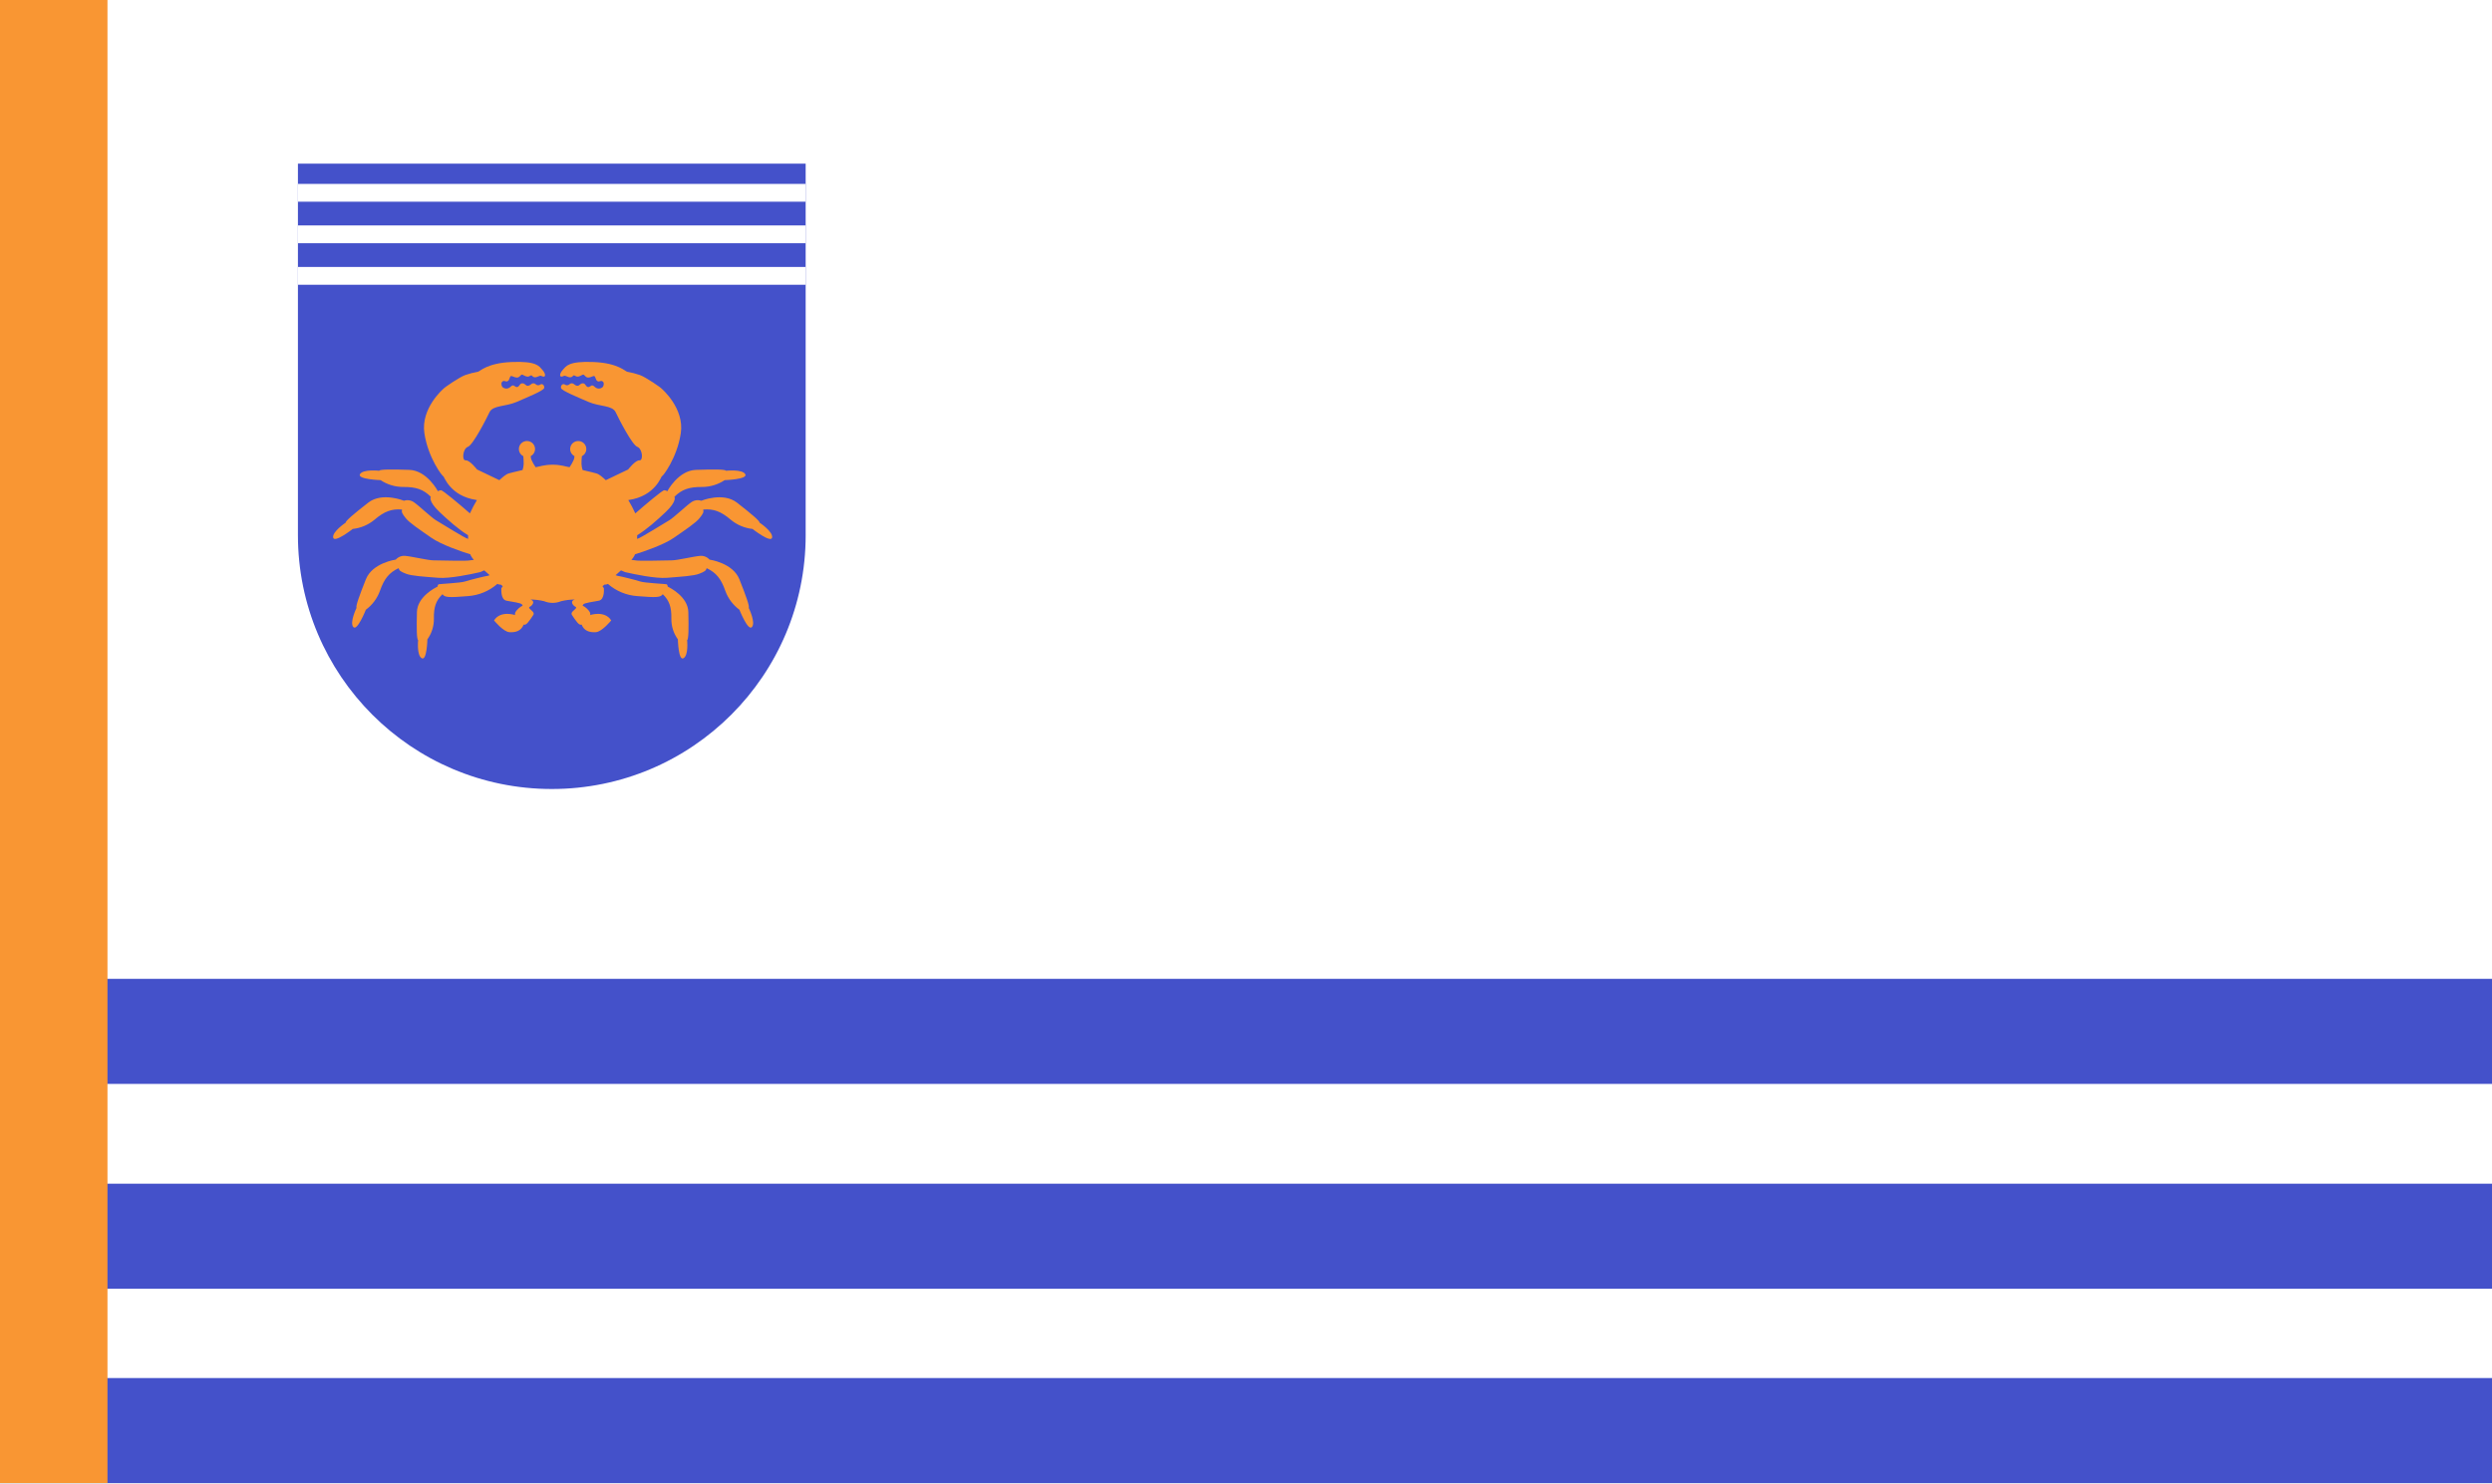
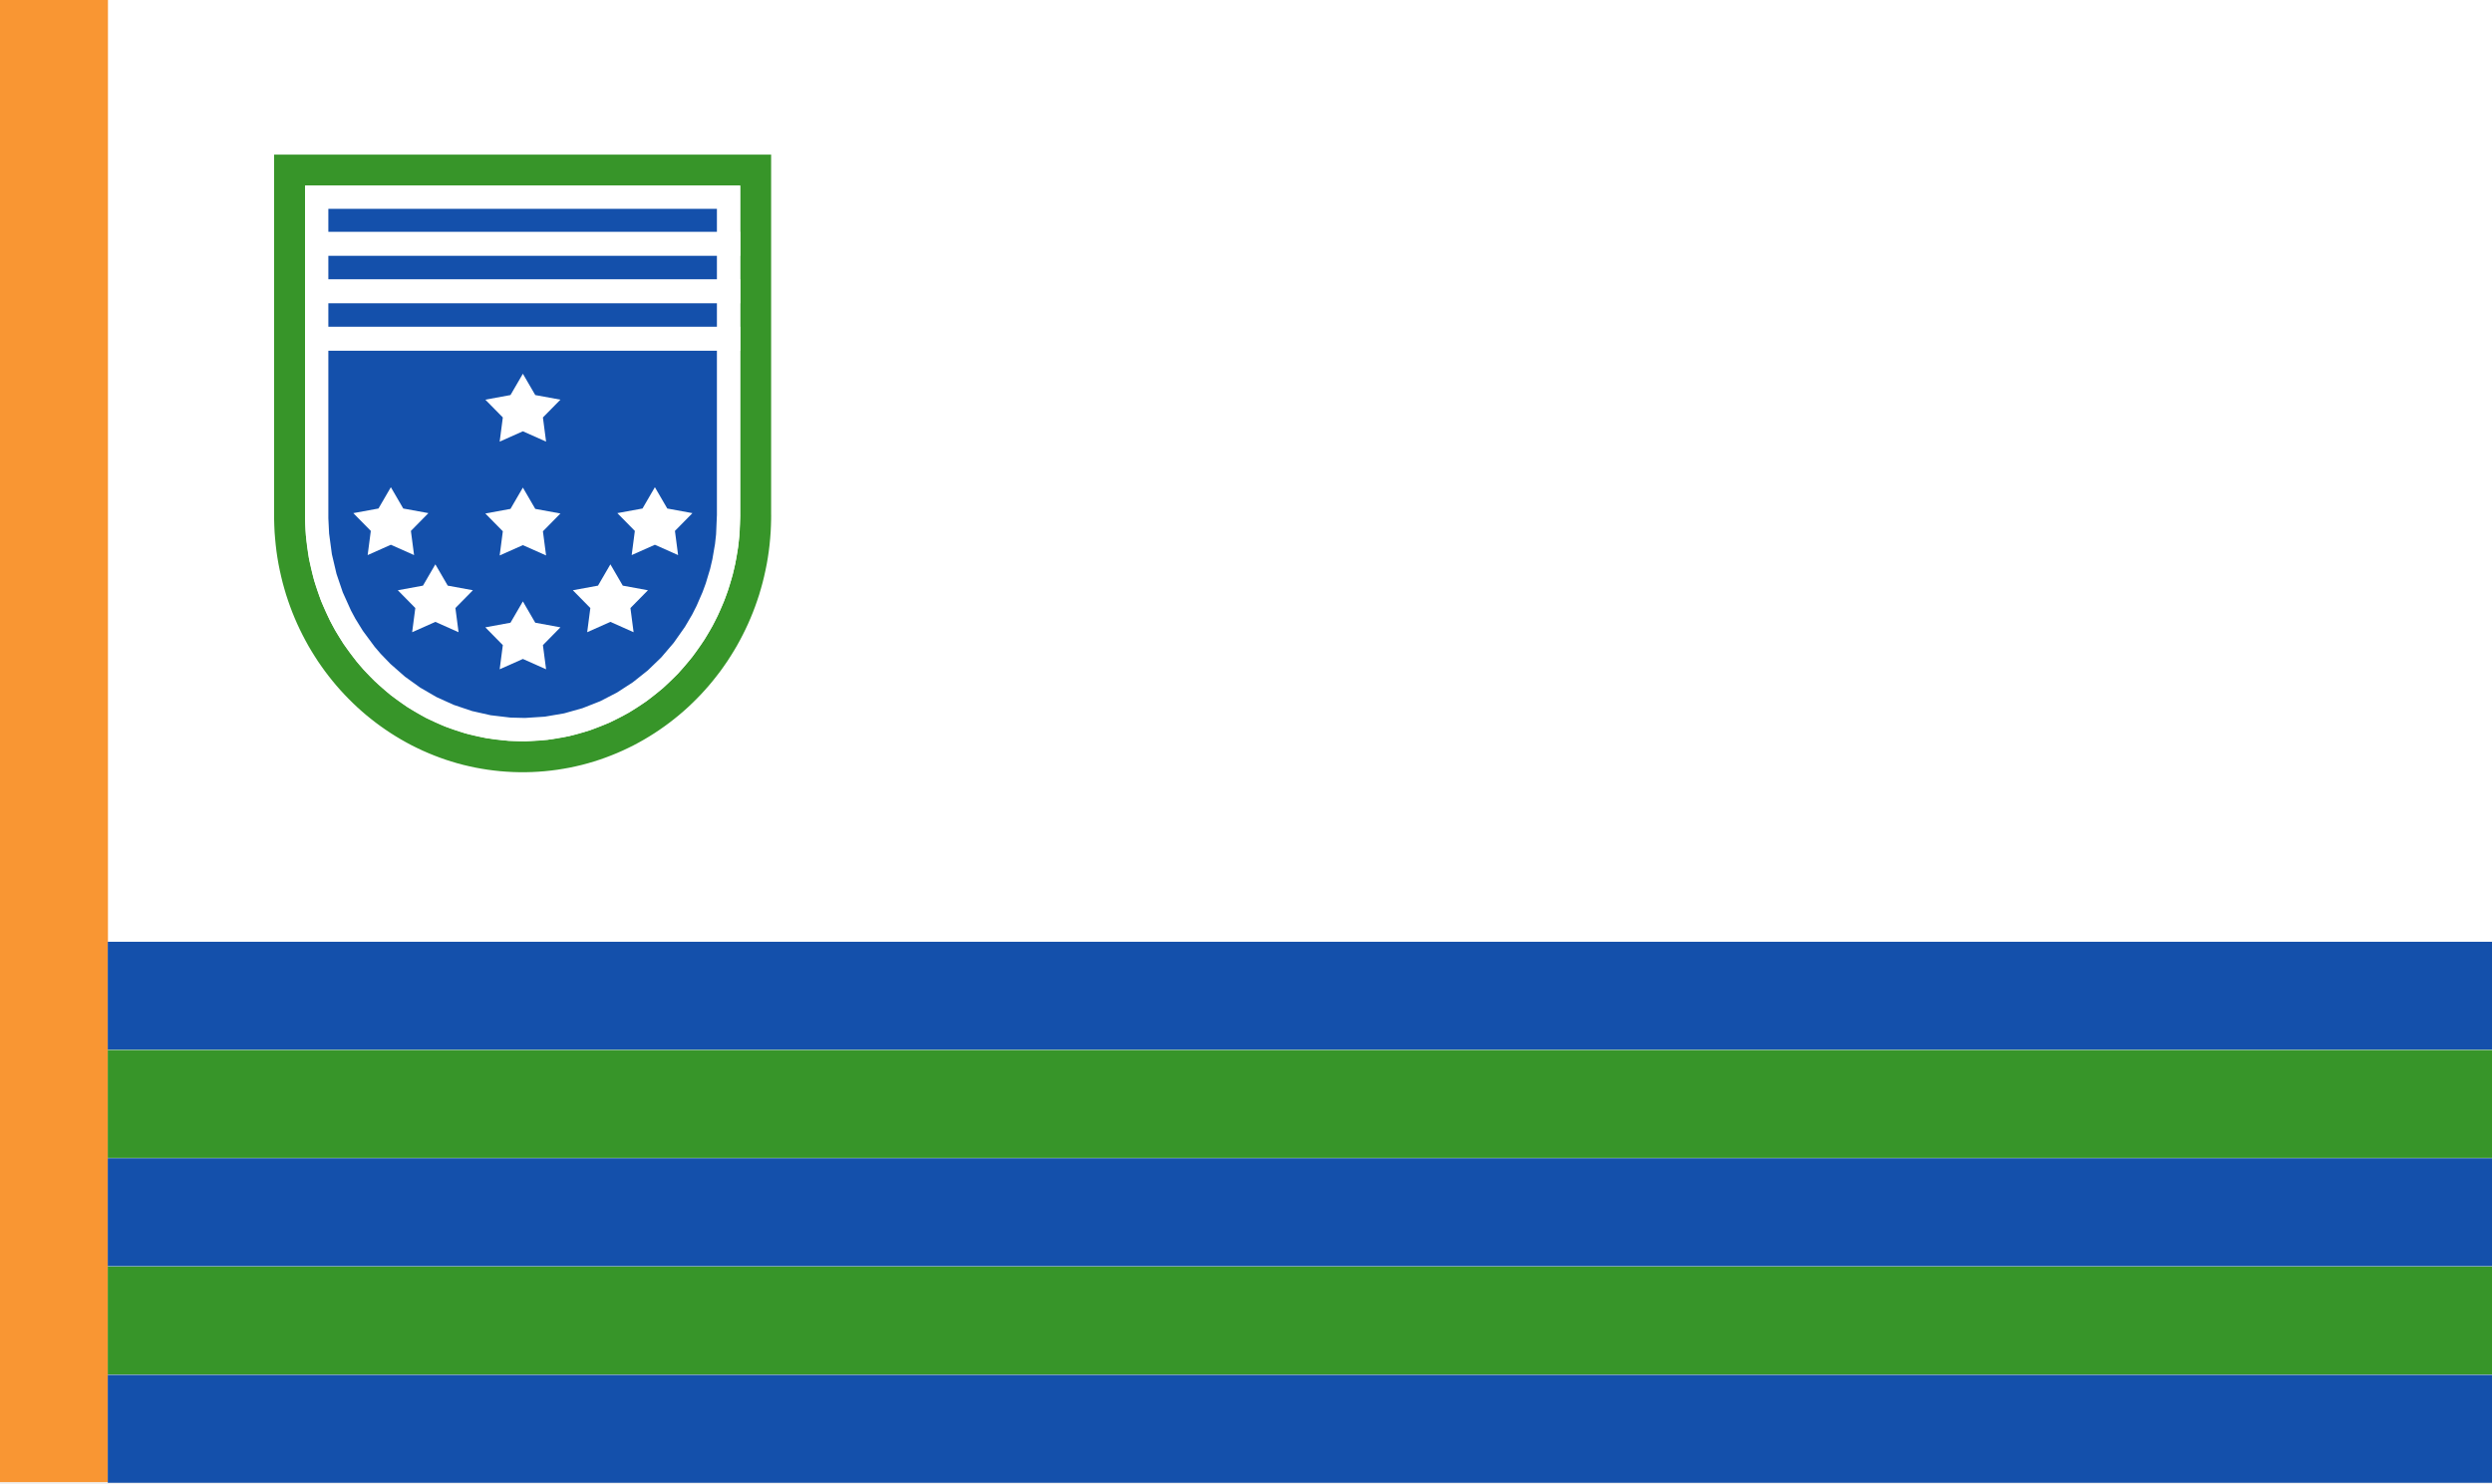
- <svg xmlns="http://www.w3.org/2000/svg" width="420" height="250" viewBox="0 0 420 250">
-   <path id="Path" fill="#ffffff" stroke="none" d="M -0 250 L 420 250 L 420 0 L -0 0 L -0 250 Z" />
-   <g id="Bars">
-     <path id="Path-copy-6" fill="#4451ca" stroke="none" d="M -0 250 L 420 250 L 420 232.292 L -0 232.292 L -0 250 Z" />
-     <path id="Path-copy-7" fill="#4451ca" stroke="none" d="M -0 217.24 L 420 217.24 L 420 199.531 L -0 199.531 L -0 217.24 Z" />
-     <path id="Path-copy-8" fill="#4451ca" stroke="none" d="M -0 182.708 L 420 182.708 L 420 165 L -0 165 L -0 182.708 Z" />
-   </g>
-   <g id="Crest">
-     <path id="Path-copy-4" fill="#4451ca" stroke="none" d="M 135.788 27.587 L 50.212 27.587 L 50.212 90.042 C 50.214 90.098 50.212 90.156 50.212 90.212 C 50.212 113.843 69.369 133 93 133 C 116.631 133 135.788 113.843 135.788 90.212 C 135.788 90.154 135.786 90.098 135.786 90.042 L 135.786 27.587 L 135.788 27.587 Z" />
-     <mask id="mask1" maskUnits="userSpaceOnUse" maskContentUnits="userSpaceOnUse" mask-type="alpha">
-       <path id="path1" fill="#4451ca" stroke="none" d="M 135.788 27.587 L 50.212 27.587 L 50.212 90.042 C 50.214 90.098 50.212 90.156 50.212 90.212 C 50.212 113.843 69.369 133 93 133 C 116.631 133 135.788 113.843 135.788 90.212 C 135.788 90.154 135.786 90.098 135.786 90.042 L 135.786 27.587 L 135.788 27.587 Z" />
-     </mask>
-     <g id="Group" mask="url(#mask1)">
-       <path id="Path-copy-9" fill="#ffffff" stroke="none" d="M 48 34 L 137 34 L 137 31 L 48 31 L 48 34 Z" />
-       <path id="Path-copy-10" fill="#ffffff" stroke="none" d="M 48 41 L 137 41 L 137 38 L 48 38 L 48 41 Z" />
-       <path id="Path-copy-11" fill="#ffffff" stroke="none" d="M 48 48 L 137 48 L 137 45 L 48 45 L 48 48 Z" />
-       <path id="Shape" fill="#f99633" fill-rule="evenodd" stroke="none" d="M 130.13 90.614 C 129.951 91.608 126.825 89.162 126.825 89.162 C 125.48 89.016 124.209 88.478 123.173 87.617 C 121.512 86.196 120.258 85.739 118.524 85.892 C 118.623 86.341 118.524 86.55 117.906 87.336 C 117.288 88.123 115.613 89.232 113.563 90.66 C 111.892 91.825 108.447 93.004 107.017 93.436 C 106.991 93.512 106.963 93.585 106.933 93.65 C 106.792 93.914 106.618 94.159 106.416 94.381 C 106.603 94.388 106.789 94.408 106.973 94.44 C 107.544 94.626 112.325 94.442 113.199 94.456 C 114.074 94.471 116.922 93.784 117.981 93.704 C 118.584 93.643 119.178 93.878 119.574 94.331 C 119.574 94.331 123.507 94.868 124.612 97.641 C 125.717 100.414 126.379 102.254 126.185 102.457 C 126.185 102.457 127.395 104.926 126.737 105.695 C 126.079 106.465 124.619 102.779 124.619 102.779 C 123.531 101.975 122.707 100.872 122.248 99.607 C 121.533 97.546 120.682 96.519 119.107 95.778 C 118.966 96.216 118.774 96.347 117.843 96.714 C 116.912 97.082 114.904 97.197 112.411 97.398 C 110.47 97.555 106.895 96.795 105.333 96.435 C 105.333 96.435 105.048 96.325 104.662 96.144 C 104.372 96.41 104.068 96.682 103.756 96.955 C 103.848 97.002 103.946 97.036 104.048 97.057 C 104.46 97.096 107.133 97.762 107.899 98.016 C 108.665 98.271 112.163 98.428 112.34 98.487 C 112.516 98.545 112.542 98.888 112.542 98.888 C 112.951 99.082 115.95 100.59 116.012 103.178 C 116.079 105.955 116.057 107.778 115.808 107.908 C 115.808 107.908 116.075 110.441 115.202 110.951 C 114.329 111.462 114.248 107.774 114.248 107.774 C 113.518 106.762 113.134 105.545 113.149 104.301 C 113.196 102.346 112.797 101.211 111.702 100.163 C 111.332 100.725 110.591 100.739 107.429 100.485 C 105.588 100.36 103.84 99.637 102.457 98.428 C 102.28 98.525 102.076 98.566 101.874 98.545 C 101.763 98.636 101.652 98.725 101.543 98.813 L 101.771 99.139 C 101.771 99.139 101.972 101.054 100.929 101.256 C 99.886 101.457 98.469 101.625 98.3 101.894 C 98.132 102.163 98.166 102.062 98.501 102.263 C 98.837 102.464 99.714 103.258 99.445 103.684 C 99.445 103.684 101.904 102.834 103.016 104.581 C 103.016 104.581 101.467 106.496 100.422 106.563 C 99.377 106.63 98.434 106.361 98.03 105.286 C 98.03 105.286 97.76 105.454 97.322 104.95 C 96.991 104.548 96.687 104.125 96.412 103.684 C 96.412 103.684 96.143 103.405 96.581 103.002 C 97.019 102.599 97.288 102.431 96.951 102.263 C 96.621 102.098 95.962 101.374 96.868 101.057 C 96.095 101.064 95.325 101.159 94.574 101.341 C 93.656 101.72 92.624 101.72 91.706 101.341 C 90.955 101.159 90.185 101.064 89.411 101.057 C 90.318 101.374 89.659 102.098 89.329 102.263 C 88.992 102.431 89.261 102.599 89.699 103.002 C 90.137 103.404 89.868 103.684 89.868 103.684 C 89.593 104.125 89.289 104.548 88.958 104.95 C 88.52 105.454 88.25 105.286 88.25 105.286 C 87.846 106.361 86.902 106.63 85.858 106.563 C 84.814 106.496 83.264 104.581 83.264 104.581 C 84.376 102.834 86.835 103.684 86.835 103.684 C 86.566 103.258 87.442 102.464 87.779 102.263 C 88.116 102.062 88.149 102.162 87.979 101.894 C 87.81 101.625 86.396 101.457 85.351 101.256 C 84.307 101.054 84.509 99.139 84.509 99.139 L 84.737 98.813 C 84.627 98.725 84.517 98.636 84.406 98.545 C 84.204 98.566 84 98.525 83.823 98.428 C 82.439 99.637 80.692 100.36 78.851 100.485 C 75.688 100.74 74.947 100.725 74.578 100.163 C 73.483 101.211 73.083 102.346 73.13 104.301 C 73.146 105.545 72.761 106.762 72.032 107.774 C 72.032 107.774 71.951 111.462 71.078 110.951 C 70.204 110.441 70.472 107.908 70.472 107.908 C 70.223 107.778 70.201 105.955 70.268 103.178 C 70.329 100.59 73.329 99.081 73.738 98.888 C 73.738 98.888 73.764 98.545 73.94 98.487 C 74.117 98.428 77.615 98.271 78.381 98.016 C 79.147 97.762 81.82 97.096 82.232 97.057 C 82.334 97.036 82.432 97.002 82.524 96.955 C 82.212 96.682 81.908 96.41 81.618 96.144 C 81.232 96.325 80.947 96.435 80.947 96.435 C 79.385 96.795 75.81 97.555 73.869 97.398 C 71.376 97.197 69.368 97.083 68.437 96.714 C 67.506 96.346 67.314 96.216 67.173 95.778 C 65.598 96.519 64.747 97.546 64.032 99.607 C 63.573 100.872 62.749 101.975 61.661 102.779 C 61.661 102.779 60.201 106.464 59.543 105.695 C 58.885 104.927 60.095 102.457 60.095 102.457 C 59.9 102.254 60.563 100.414 61.668 97.641 C 62.773 94.868 66.705 94.331 66.705 94.331 C 67.102 93.878 67.696 93.643 68.299 93.704 C 69.358 93.784 72.206 94.471 73.081 94.456 C 73.955 94.441 78.735 94.627 79.307 94.44 C 79.491 94.408 79.677 94.388 79.863 94.381 C 79.662 94.159 79.488 93.914 79.347 93.65 C 79.317 93.585 79.29 93.512 79.263 93.436 C 77.833 93.004 74.387 91.825 72.717 90.66 C 70.667 89.232 68.991 88.123 68.374 87.336 C 67.757 86.55 67.657 86.342 67.756 85.892 C 66.021 85.739 64.768 86.197 63.107 87.617 C 62.071 88.478 60.8 89.016 59.455 89.162 C 59.455 89.162 56.329 91.608 56.15 90.614 C 55.971 89.619 58.265 88.096 58.265 88.096 C 58.2 87.824 59.703 86.569 62.061 84.731 C 64.419 82.893 68.084 84.409 68.084 84.409 C 68.657 84.217 69.288 84.314 69.776 84.669 C 70.649 85.27 72.761 87.297 73.523 87.725 C 74.285 88.152 78.3 90.706 78.902 90.843 C 78.894 90.635 78.889 90.427 78.885 90.221 C 77.314 89.273 75.516 87.67 74.091 86.321 C 72.105 84.442 72.608 83.74 72.608 83.74 C 71.376 82.512 70.12 82.061 67.933 82.086 C 66.581 82.081 65.26 81.68 64.137 80.933 C 64.137 80.933 60.166 80.808 60.669 79.93 C 61.172 79.053 63.91 79.354 63.91 79.354 C 64.036 79.103 65.996 79.103 68.986 79.204 C 71.976 79.304 73.812 82.812 73.812 82.812 C 73.812 82.812 73.888 82.686 74.315 82.636 C 74.598 82.603 77.361 84.931 79.202 86.538 C 79.55 85.767 79.944 85.016 80.38 84.29 C 80.355 84.287 80.332 84.285 80.306 84.281 C 75.771 83.619 74.813 80.187 74.706 80.266 C 74.6 80.346 72.163 77.237 71.526 73.033 C 70.89 68.829 74.706 65.561 74.706 65.561 C 74.866 65.324 77.499 63.532 78.429 63.215 C 79.12 62.977 79.828 62.794 80.548 62.667 C 80.892 62.614 82.055 61.202 86.196 61.025 C 90.511 60.839 90.859 61.742 91.416 62.351 C 91.973 62.959 91.994 63.564 91.569 63.484 C 91.145 63.405 91.251 63.22 90.774 63.431 C 90.297 63.643 90.031 63.669 89.793 63.458 C 89.554 63.246 89.607 63.193 89.236 63.405 C 88.864 63.616 88.519 63.378 88.281 63.273 C 88.044 63.167 87.963 63.008 87.645 63.385 C 87.326 63.761 86.928 63.669 86.504 63.484 C 86.081 63.299 86.027 63.378 85.921 63.669 C 85.815 63.96 85.762 64.172 85.497 64.278 C 85.232 64.384 85.046 64.092 84.728 64.278 C 84.41 64.463 84.489 64.938 84.648 65.203 C 84.992 65.565 85.562 65.6 85.948 65.282 C 86.346 64.884 86.531 64.913 86.796 65.124 C 87.061 65.334 87.353 65.282 87.592 64.886 C 87.83 64.489 88.28 64.568 88.573 64.859 C 88.866 65.15 89.183 65.044 89.501 64.78 C 89.604 64.671 89.748 64.609 89.899 64.609 C 90.05 64.609 90.194 64.671 90.297 64.78 C 90.516 64.99 90.859 65.001 91.092 64.806 C 91.41 64.595 91.828 64.998 91.704 65.429 C 91.581 65.86 88.911 66.957 87.058 67.759 C 85.205 68.56 83.064 68.307 82.508 69.477 C 81.953 70.647 79.72 75.012 78.856 75.32 C 77.992 75.628 77.806 77.66 78.485 77.598 C 79.165 77.536 80.4 79.138 80.4 79.138 C 80.4 79.138 83.186 80.455 84.161 80.94 C 84.732 80.429 85.235 79.95 85.764 79.798 C 85.867 79.769 86.87 79.497 88.075 79.23 C 88.187 78.89 88.25 78.536 88.263 78.178 C 88.245 77.734 88.254 77.282 88.198 76.893 C 87.637 76.611 87.343 75.986 87.487 75.379 C 87.631 74.773 88.175 74.342 88.805 74.338 C 89.434 74.334 89.984 74.756 90.136 75.361 C 90.289 75.966 90.004 76.595 89.447 76.884 C 89.451 77.091 89.49 77.295 89.561 77.488 C 89.757 77.933 89.996 78.358 90.274 78.757 C 90.856 78.672 91.711 78.331 93.133 78.331 C 94.556 78.331 95.411 78.674 95.993 78.757 C 96.271 78.358 96.509 77.933 96.706 77.488 C 96.777 77.295 96.816 77.091 96.82 76.884 C 96.264 76.595 95.979 75.967 96.132 75.363 C 96.284 74.759 96.834 74.337 97.462 74.341 C 98.091 74.345 98.634 74.775 98.778 75.381 C 98.922 75.987 98.629 76.611 98.069 76.893 C 98.011 77.282 98.022 77.734 98.004 78.178 C 98.016 78.536 98.08 78.89 98.192 79.23 C 99.396 79.497 100.4 79.769 100.503 79.798 C 101.031 79.95 101.536 80.427 102.105 80.94 C 103.081 80.455 105.867 79.138 105.867 79.138 C 105.867 79.138 107.102 77.537 107.781 77.598 C 108.46 77.659 108.275 75.628 107.411 75.32 C 106.546 75.012 104.313 70.646 103.759 69.477 C 103.204 68.307 101.063 68.559 99.209 67.759 C 97.355 66.959 94.687 65.861 94.562 65.429 C 94.438 64.997 94.856 64.595 95.175 64.806 C 95.407 65.001 95.751 64.99 95.97 64.78 C 96.073 64.671 96.217 64.609 96.368 64.609 C 96.519 64.609 96.663 64.671 96.766 64.78 C 97.084 65.044 97.402 65.149 97.694 64.859 C 97.986 64.569 98.436 64.49 98.675 64.886 C 98.914 65.281 99.205 65.335 99.471 65.124 C 99.736 64.912 99.921 64.886 100.319 65.282 C 100.705 65.6 101.275 65.565 101.618 65.203 C 101.777 64.938 101.857 64.463 101.539 64.278 C 101.22 64.093 101.035 64.383 100.77 64.278 C 100.505 64.172 100.452 63.96 100.346 63.669 C 100.24 63.378 100.186 63.3 99.762 63.484 C 99.338 63.668 98.94 63.761 98.622 63.385 C 98.304 63.008 98.224 63.167 97.986 63.273 C 97.747 63.379 97.402 63.616 97.031 63.405 C 96.66 63.193 96.713 63.246 96.474 63.458 C 96.235 63.669 95.97 63.643 95.493 63.431 C 95.016 63.22 95.121 63.405 94.697 63.484 C 94.273 63.563 94.294 62.958 94.851 62.351 C 95.408 61.743 95.756 60.839 100.071 61.025 C 104.212 61.202 105.374 62.616 105.719 62.667 C 106.439 62.794 107.147 62.977 107.837 63.215 C 108.767 63.532 111.401 65.324 111.56 65.561 C 111.56 65.561 115.377 68.83 114.741 73.033 C 114.104 77.236 111.675 80.346 111.569 80.267 C 111.463 80.189 110.504 83.62 105.97 84.282 C 105.944 84.286 105.921 84.287 105.895 84.291 C 106.332 85.017 106.725 85.768 107.073 86.539 C 108.915 84.932 111.677 82.604 111.961 82.637 C 112.388 82.687 112.463 82.812 112.463 82.812 C 112.463 82.812 114.299 79.304 117.289 79.204 C 120.28 79.105 122.241 79.104 122.366 79.355 C 122.366 79.355 125.105 79.054 125.607 79.931 C 126.108 80.808 122.138 80.934 122.138 80.934 C 121.016 81.681 119.695 82.082 118.342 82.087 C 116.156 82.062 114.899 82.513 113.667 83.741 C 113.667 83.741 114.17 84.443 112.184 86.322 C 110.76 87.671 108.962 89.273 107.39 90.222 C 107.387 90.428 107.382 90.636 107.374 90.844 C 107.976 90.706 111.991 88.152 112.752 87.726 C 113.513 87.299 115.626 85.271 116.5 84.67 C 116.987 84.315 117.619 84.218 118.192 84.41 C 118.192 84.41 121.857 82.894 124.215 84.732 C 126.572 86.57 128.076 87.824 128.011 88.097 C 128.015 88.096 130.31 89.619 130.13 90.614 Z" />
+ <svg xmlns="http://www.w3.org/2000/svg" width="1680" height="1000" viewBox="0 0 1680 1000">
+   <g id="Group">
+     <path id="Rectangle" fill="#ffffff" fill-rule="evenodd" stroke="none" d="M 72 999 L 1680 999 L 1680 0 L 72 0 Z" />
+     <g id="g1">
+       <path id="Path" fill="#f99633" stroke="none" d="M -0 999.338 L 72.78 999.338 L 72.78 -0.459 L -0 -0.459 L -0 999.338 Z" />
+       <path id="Path-copy-2" fill="#1450ab" stroke="none" d="M 72.662 927 L 72.662 999.78 L 1680 999.78 L 1680 927 L 72.662 927 Z" />
+       <path id="Path-copy-4" fill="#1450ab" stroke="none" d="M 72.662 781 L 72.662 853.78 L 1680 853.78 L 1680 781 L 72.662 781 Z" />
+       <path id="Path-copy-6" fill="#1450ab" stroke="none" d="M 72.662 635 L 72.662 707.78 L 1680 707.78 L 1680 635 L 72.662 635 Z" />
+       <path id="Path-copy-8" fill="#379529" stroke="none" d="M 72.662 708 L 72.662 780.78 L 1680 780.78 L 1680 708 L 72.662 708 Z" />
+       <path id="Path-copy-10" fill="#379529" stroke="none" d="M 72.662 854 L 72.662 926.78 L 1680 926.78 L 1680 854 L 72.662 854 Z" />
+       <g id="g2">
+         <path id="Path-copy-5" fill="none" stroke="#379529" stroke-width="20.87" stroke-linecap="round" d="M 509.422 347.188 L 509.438 347.484 L 509.422 349.859 L 509.312 353.969 L 509.125 358.109 L 508.812 362.234 L 508.422 366.328 L 507.922 370.391 L 507.328 374.406 L 506.641 378.406 L 505.844 382.375 L 504.969 386.297 L 504.016 390.188 L 502.953 394.031 L 501.828 397.844 L 500.578 401.625 L 499.266 405.344 L 497.875 409.016 L 496.375 412.688 L 494.812 416.281 L 493.156 419.828 L 491.422 423.328 L 489.625 426.766 L 487.734 430.203 L 485.766 433.531 L 483.734 436.812 L 481.641 440.062 L 479.438 443.25 L 477.188 446.391 L 474.844 449.453 L 472.469 452.453 L 470 455.406 L 467.484 458.281 L 464.875 461.125 L 462.188 463.891 L 459.484 466.562 L 456.703 469.203 L 453.844 471.766 L 450.938 474.25 L 447.969 476.656 L 444.953 479 L 441.875 481.266 L 438.75 483.453 L 435.562 485.578 L 432.312 487.625 L 429.016 489.594 L 425.688 491.469 L 422.297 493.281 L 418.859 494.984 L 415.375 496.625 L 411.828 498.172 L 408.266 499.625 L 404.656 501 L 401 502.297 L 397.297 503.484 L 393.562 504.594 L 389.766 505.609 L 385.969 506.5 L 382.125 507.328 L 378.234 508.031 L 374.344 508.656 L 370.406 509.172 L 366.438 509.594 L 362.453 509.906 L 358.406 510.125 L 354.344 510.234 L 350.312 510.234 L 346.25 510.125 L 342.203 509.906 L 338.219 509.594 L 334.25 509.172 L 330.312 508.656 L 326.422 508.031 L 322.531 507.328 L 318.688 506.5 L 314.891 505.609 L 311.094 504.594 L 307.359 503.484 L 303.656 502.297 L 300 501 L 296.391 499.625 L 292.828 498.172 L 289.281 496.625 L 285.797 494.984 L 282.359 493.281 L 278.969 491.469 L 275.641 489.594 L 272.344 487.625 L 269.094 485.578 L 265.906 483.453 L 262.781 481.266 L 259.703 479 L 256.688 476.656 L 253.719 474.25 L 250.812 471.766 L 247.953 469.203 L 245.172 466.562 L 242.453 463.875 L 239.797 461.125 L 237.188 458.297 L 234.656 455.406 L 232.188 452.453 L 229.812 449.453 L 227.469 446.391 L 225.219 443.25 L 223.016 440.062 L 220.922 436.812 L 218.891 433.531 L 216.922 430.203 L 215.031 426.766 L 213.234 423.328 L 211.5 419.828 L 209.844 416.281 L 208.281 412.688 L 206.781 409.016 L 205.391 405.344 L 204.078 401.625 L 202.828 397.844 L 201.703 394.031 L 200.641 390.188 L 199.688 386.297 L 198.812 382.375 L 198.016 378.406 L 197.328 374.406 L 196.734 370.375 L 196.25 366.312 L 195.859 362.25 L 195.531 358.141 L 195.344 353.969 L 195.234 349.812 L 195.234 114.688 L 509.422 114.688 Z" />
+         <path id="Path-copy-7" fill="#1450ab" stroke="#ffffff" stroke-width="15.688" stroke-linecap="round" d="M 491.156 347.391 L 490.578 360.844 L 489.812 367.828 L 487.953 378.625 L 486.328 385.578 L 483.234 395.859 L 480.891 402.219 L 476.75 411.75 L 473.469 418.219 L 468.359 426.922 L 460.375 438.266 L 451.484 448.672 L 441.844 457.969 L 431.203 466.422 L 419.859 473.766 L 407.844 479.969 L 395.125 484.969 L 382.016 488.656 L 368.219 491.016 L 354.078 491.938 L 343.531 491.672 L 329.453 490 L 316.094 486.984 L 302.984 482.562 L 290.75 477.031 L 278.984 470.203 L 268.172 462.438 L 257.797 453.328 L 250.781 446.062 L 246.484 441.047 L 238.141 429.766 L 232.781 421.094 L 229.594 415.156 L 223.766 402.234 L 219.312 389.109 L 216.016 375.109 L 214.047 360.469 L 213.516 349.688 L 213.516 132.969 L 491.156 132.969 Z" />
+         <mask id="mask1" maskUnits="userSpaceOnUse" maskContentUnits="userSpaceOnUse" mask-type="alpha">
+           <path id="path1" fill="#1450ab" stroke="#ffffff" stroke-width="15.688" stroke-linecap="round" d="M 491.156 347.391 L 490.578 360.844 L 489.812 367.828 L 487.953 378.625 L 486.328 385.578 L 483.234 395.859 L 480.891 402.219 L 476.75 411.75 L 473.469 418.219 L 468.359 426.922 L 460.375 438.266 L 451.484 448.672 L 441.844 457.969 L 431.203 466.422 L 419.859 473.766 L 407.844 479.969 L 395.125 484.969 L 382.016 488.656 L 368.219 491.016 L 354.078 491.938 L 343.531 491.672 L 329.453 490 L 316.094 486.984 L 302.984 482.562 L 290.75 477.031 L 278.984 470.203 L 268.172 462.438 L 257.797 453.328 L 250.781 446.062 L 246.484 441.047 L 238.141 429.766 L 232.781 421.094 L 229.594 415.156 L 223.766 402.234 L 219.312 389.109 L 216.016 375.109 L 214.047 360.469 L 213.516 349.688 L 213.516 132.969 L 491.156 132.969 Z" />
+         </mask>
+         <g id="g3" mask="url(#mask1)">
+           <path id="path2" fill="#ffffff" stroke="none" d="M 183.662 156.3 L 183.662 172.48 L 541 172.48 L 541 156.3 L 183.662 156.3 Z" />
+           <path id="Path-copy-9" fill="#ffffff" stroke="none" d="M 183.662 188.3 L 183.662 204.48 L 541 204.48 L 541 188.3 L 183.662 188.3 Z" />
+           <path id="Path-copy-11" fill="#ffffff" stroke="none" d="M 183.662 220.3 L 183.662 236.48 L 541 236.48 L 541 220.3 L 183.662 220.3 Z" />
+         </g>
+         <g id="g4">
+           <path id="Star-copy" fill="#ffffff" fill-rule="evenodd" stroke="none" d="M 352.5 252 L 344.148 266.372 L 327.187 269.481 L 338.986 281.473 L 336.856 297.767 L 352.5 290.806 L 368.144 297.767 L 366.014 281.473 L 377.813 269.481 L 360.852 266.372 Z" />
+           <path id="Star-copy-4" fill="#ffffff" fill-rule="evenodd" stroke="none" d="M 352.5 405.503 L 344.148 419.875 L 327.187 422.984 L 338.986 434.976 L 336.856 451.27 L 352.5 444.309 L 368.144 451.27 L 366.014 434.976 L 377.813 422.984 L 360.852 419.875 Z" />
+           <path id="Star-copy-6" fill="#ffffff" fill-rule="evenodd" stroke="none" d="M 411.5 380.503 L 403.148 394.875 L 386.187 397.984 L 397.986 409.976 L 395.856 426.27 L 411.5 419.309 L 427.144 426.27 L 425.014 409.976 L 436.813 397.984 L 419.852 394.875 Z" />
+           <path id="Star-copy-8" fill="#ffffff" fill-rule="evenodd" stroke="none" d="M 441.5 328.503 L 433.148 342.875 L 416.187 345.984 L 427.986 357.976 L 425.856 374.27 L 441.5 367.309 L 457.144 374.27 L 455.014 357.976 L 466.813 345.984 L 449.852 342.875 Z" />
+           <path id="Star-copy-9" fill="#ffffff" fill-rule="evenodd" stroke="none" d="M 263.5 328.503 L 255.148 342.875 L 238.187 345.984 L 249.986 357.976 L 247.856 374.27 L 263.5 367.309 L 279.144 374.27 L 277.014 357.976 L 288.813 345.984 L 271.852 342.875 Z" />
+           <path id="Star-copy-7" fill="#ffffff" fill-rule="evenodd" stroke="none" d="M 293.5 380.503 L 285.148 394.875 L 268.187 397.984 L 279.986 409.976 L 277.856 426.27 L 293.5 419.309 L 309.144 426.27 L 307.014 409.976 L 318.813 397.984 L 301.852 394.875 Z" />
+           <path id="Star-copy-5" fill="#ffffff" fill-rule="evenodd" stroke="none" d="M 352.5 328.752 L 344.148 343.124 L 327.187 346.233 L 338.986 358.225 L 336.856 374.518 L 352.5 367.558 L 368.144 374.518 L 366.014 358.225 L 377.813 346.233 L 360.852 343.124 Z" />
+         </g>
+       </g>
    </g>
  </g>
-   <path id="Path-copy" fill="#f99633" stroke="none" d="M -0.086 250 L 18.113 250 L 18.113 0 L -0.086 0 L -0.086 250 Z" />
</svg>
